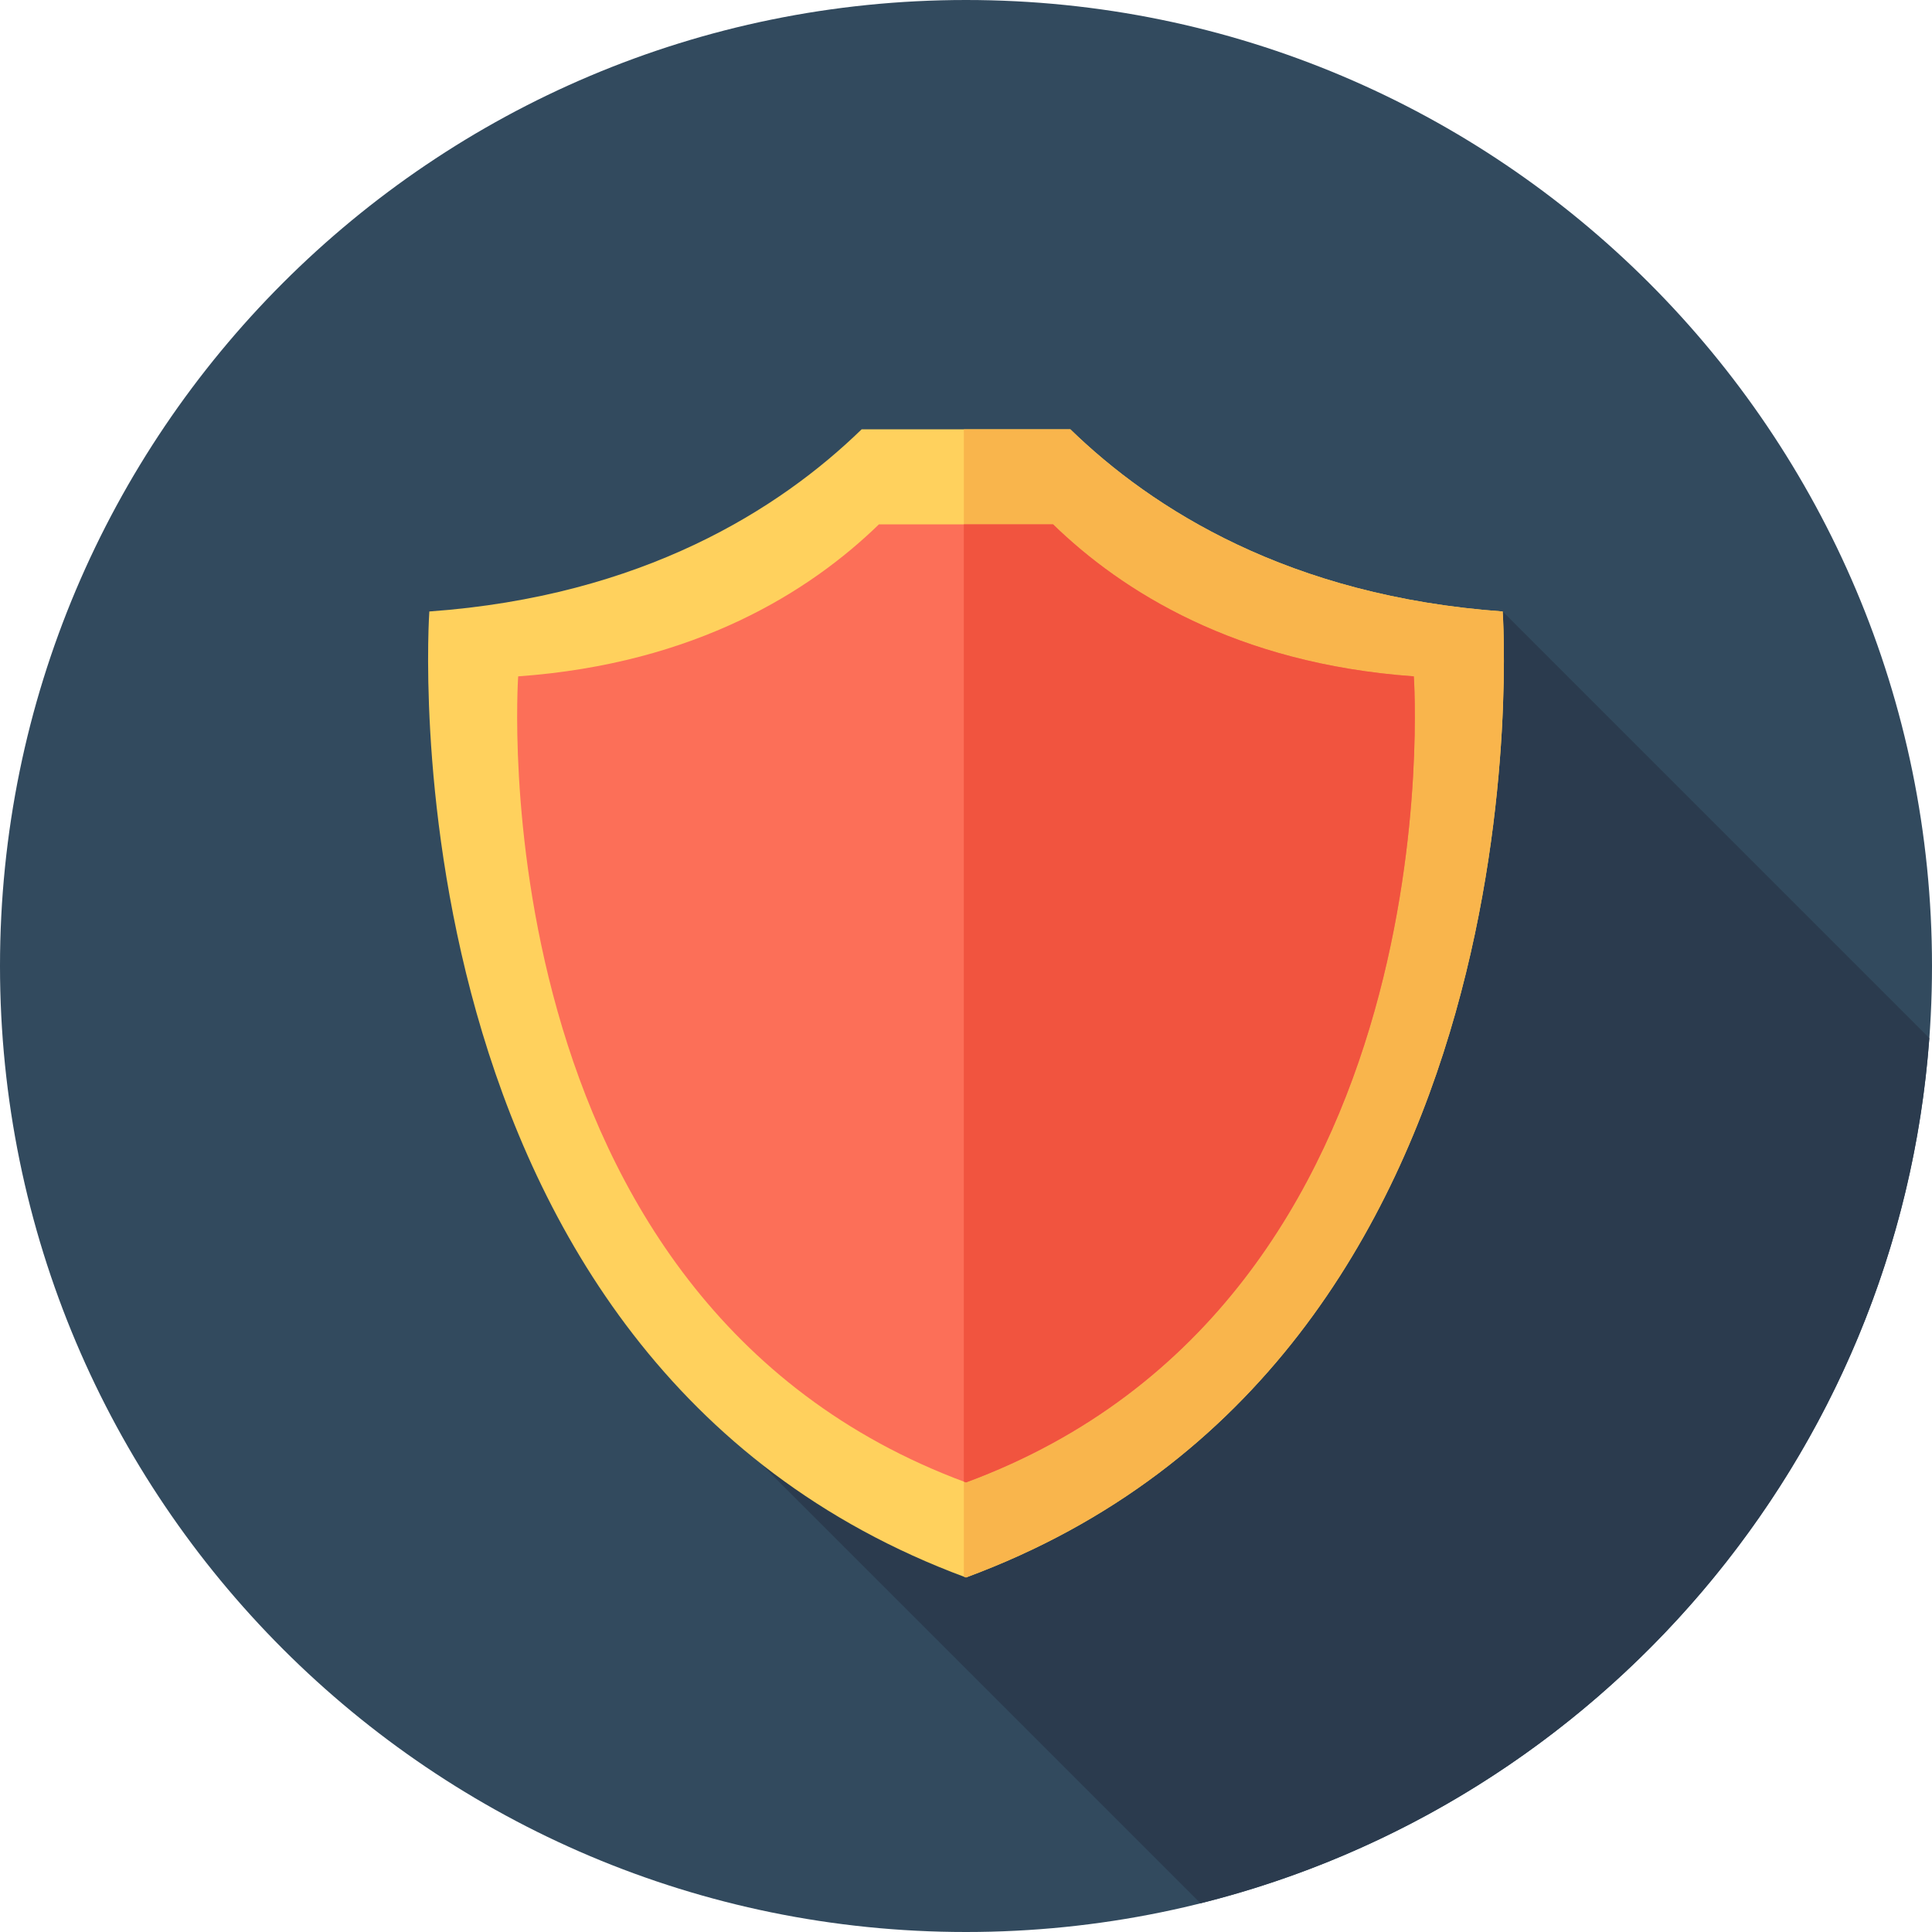
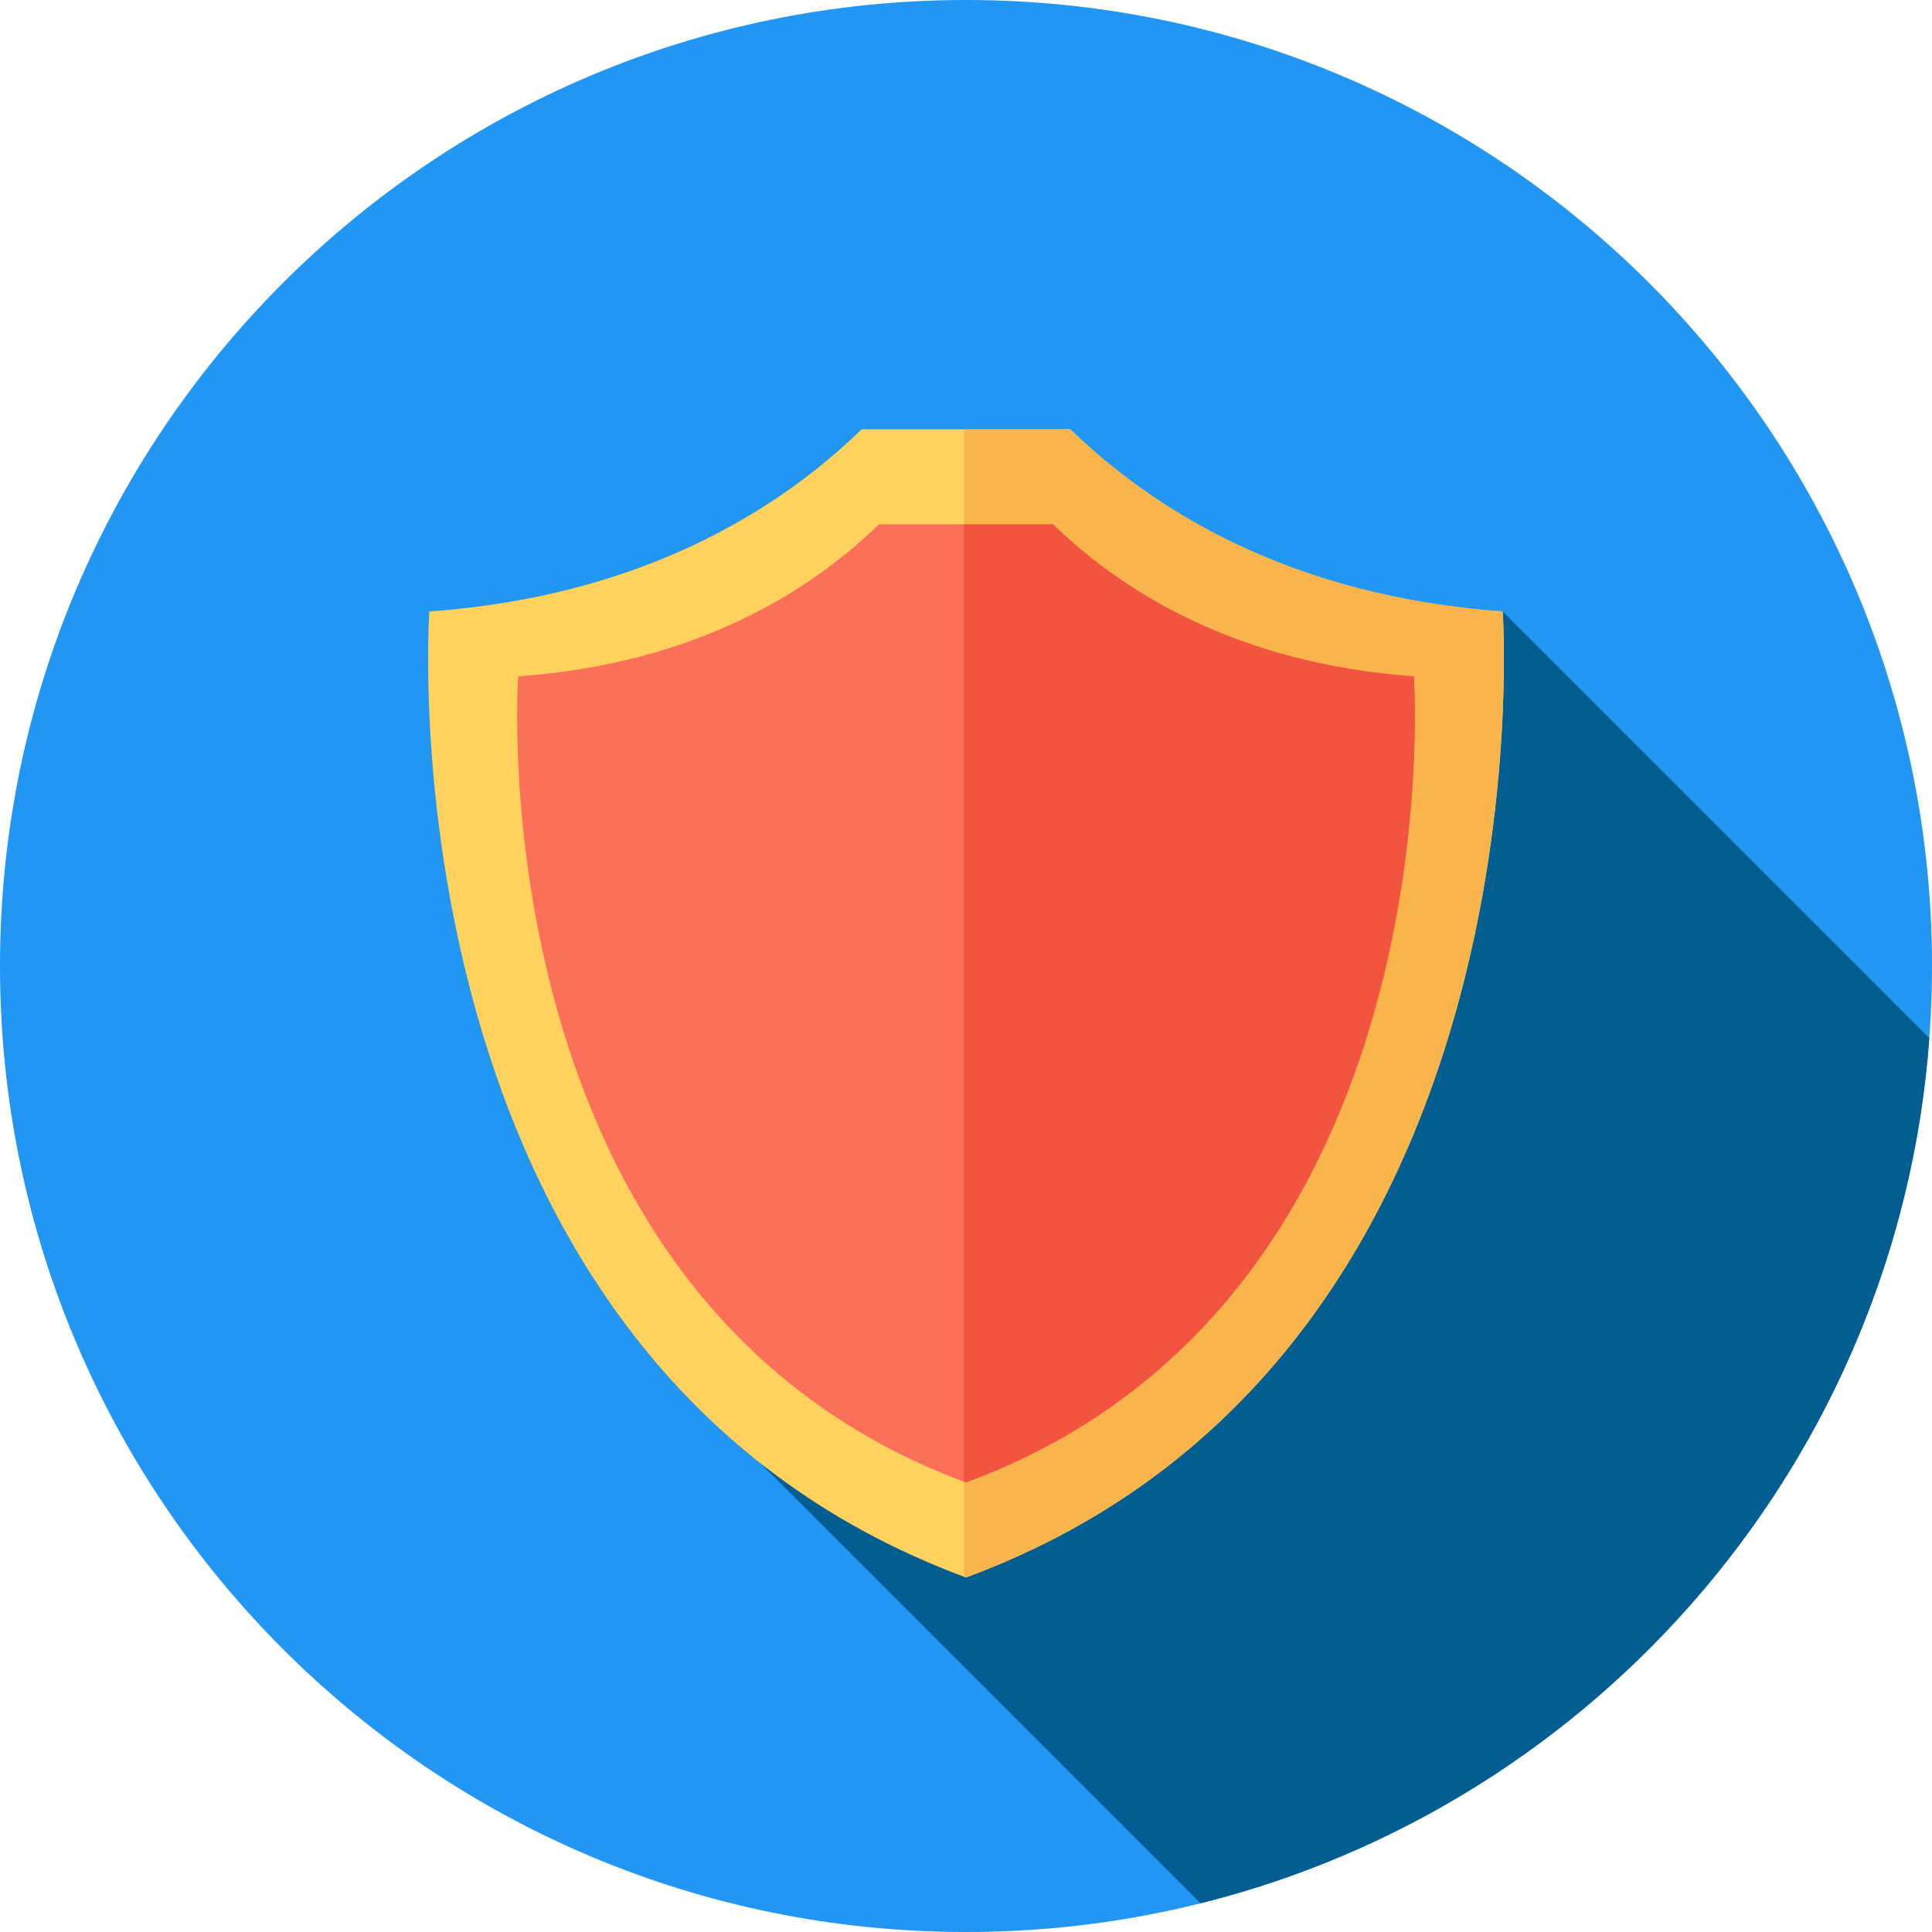
<svg xmlns="http://www.w3.org/2000/svg" version="1.1" id="Layer_1" x="0px" y="0px" viewBox="0 0 512 512" style="enable-background:new 0 0 512 512;" xml:space="preserve">
-   <circle style="fill:#324A5E;" cx="256" cy="256" r="256" />
-   <path style="fill:#2B3B4E;" d="M318.147,504.387c105.381-26.283,184.918-117.853,193.143-229.273L398.222,162.047L258.874,319.21  l-57.303,68.603L318.147,504.387z" />
+   <circle style="fill:#2196f3;" cx="256" cy="256" r="256" />
+   <path style="fill:#025e90;" d="M318.147,504.387c105.381-26.283,184.918-117.853,193.143-229.273L398.222,162.047L258.874,319.21  l-57.303,68.603L318.147,504.387z" />
  <path style="fill:#FFD15D;" d="M398.222,162.047c-56.554-4.051-92.813-27.133-114.564-48.269H228.34  c-21.749,21.137-58.008,44.218-114.562,48.269c0,0-14.079,198.249,142.222,256C412.301,360.296,398.222,162.047,398.222,162.047z" />
  <path style="fill:#F9B54C;" d="M398.222,162.047c-56.554-4.051-92.813-27.133-114.564-48.269h-28.232v304.045  c0.195,0.072,0.379,0.152,0.574,0.224C412.301,360.296,398.222,162.047,398.222,162.047z" />
  <path style="fill:#FC6F58;" d="M374.675,179.243c-47.192-3.381-77.448-22.64-95.596-40.277H232.92  c-18.149,17.637-48.406,36.898-95.596,40.277c0,0-11.748,165.426,118.675,213.616C386.424,344.671,374.675,179.243,374.675,179.243z  " />
  <path style="fill:#F1543F;" d="M374.675,179.243c-47.192-3.381-77.448-22.64-95.596-40.277h-23.654v253.669  c0.195,0.072,0.379,0.152,0.574,0.224C386.424,344.671,374.675,179.243,374.675,179.243z" />
  <g>
</g>
  <g>
</g>
  <g>
</g>
  <g>
</g>
  <g>
</g>
  <g>
</g>
  <g>
</g>
  <g>
</g>
  <g>
</g>
  <g>
</g>
  <g>
</g>
  <g>
</g>
  <g>
</g>
  <g>
</g>
  <g>
</g>
</svg>
